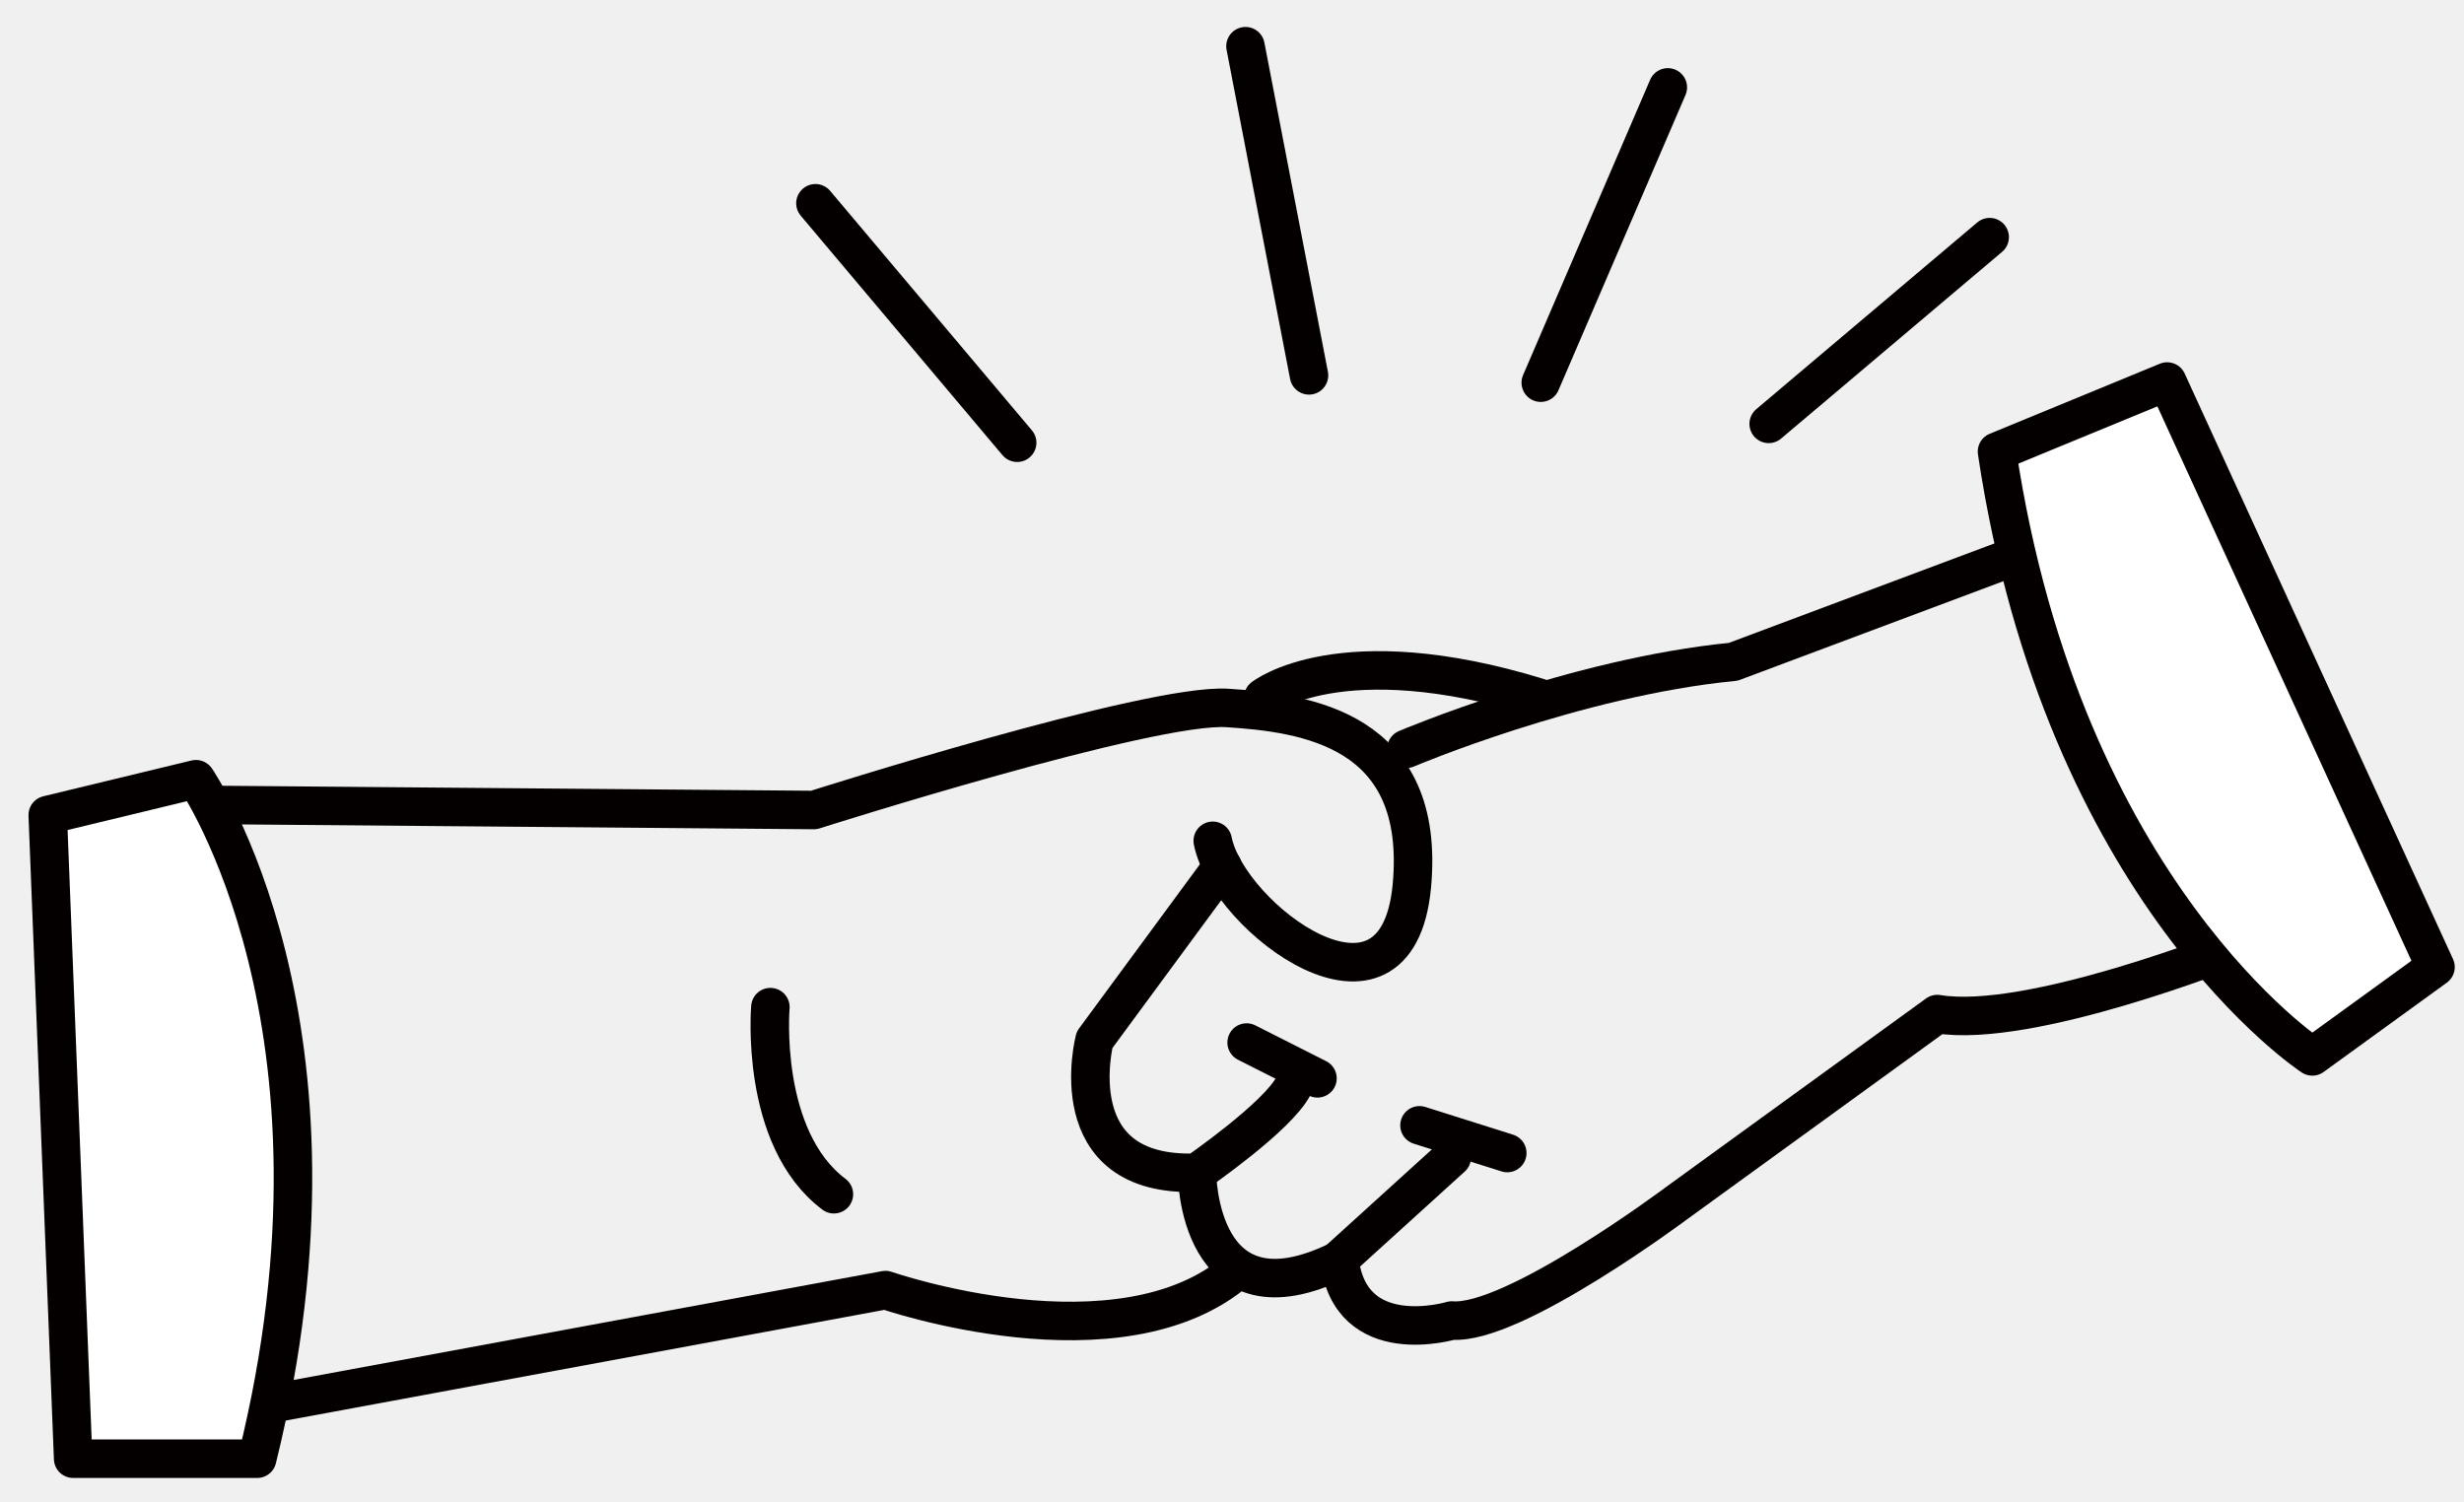
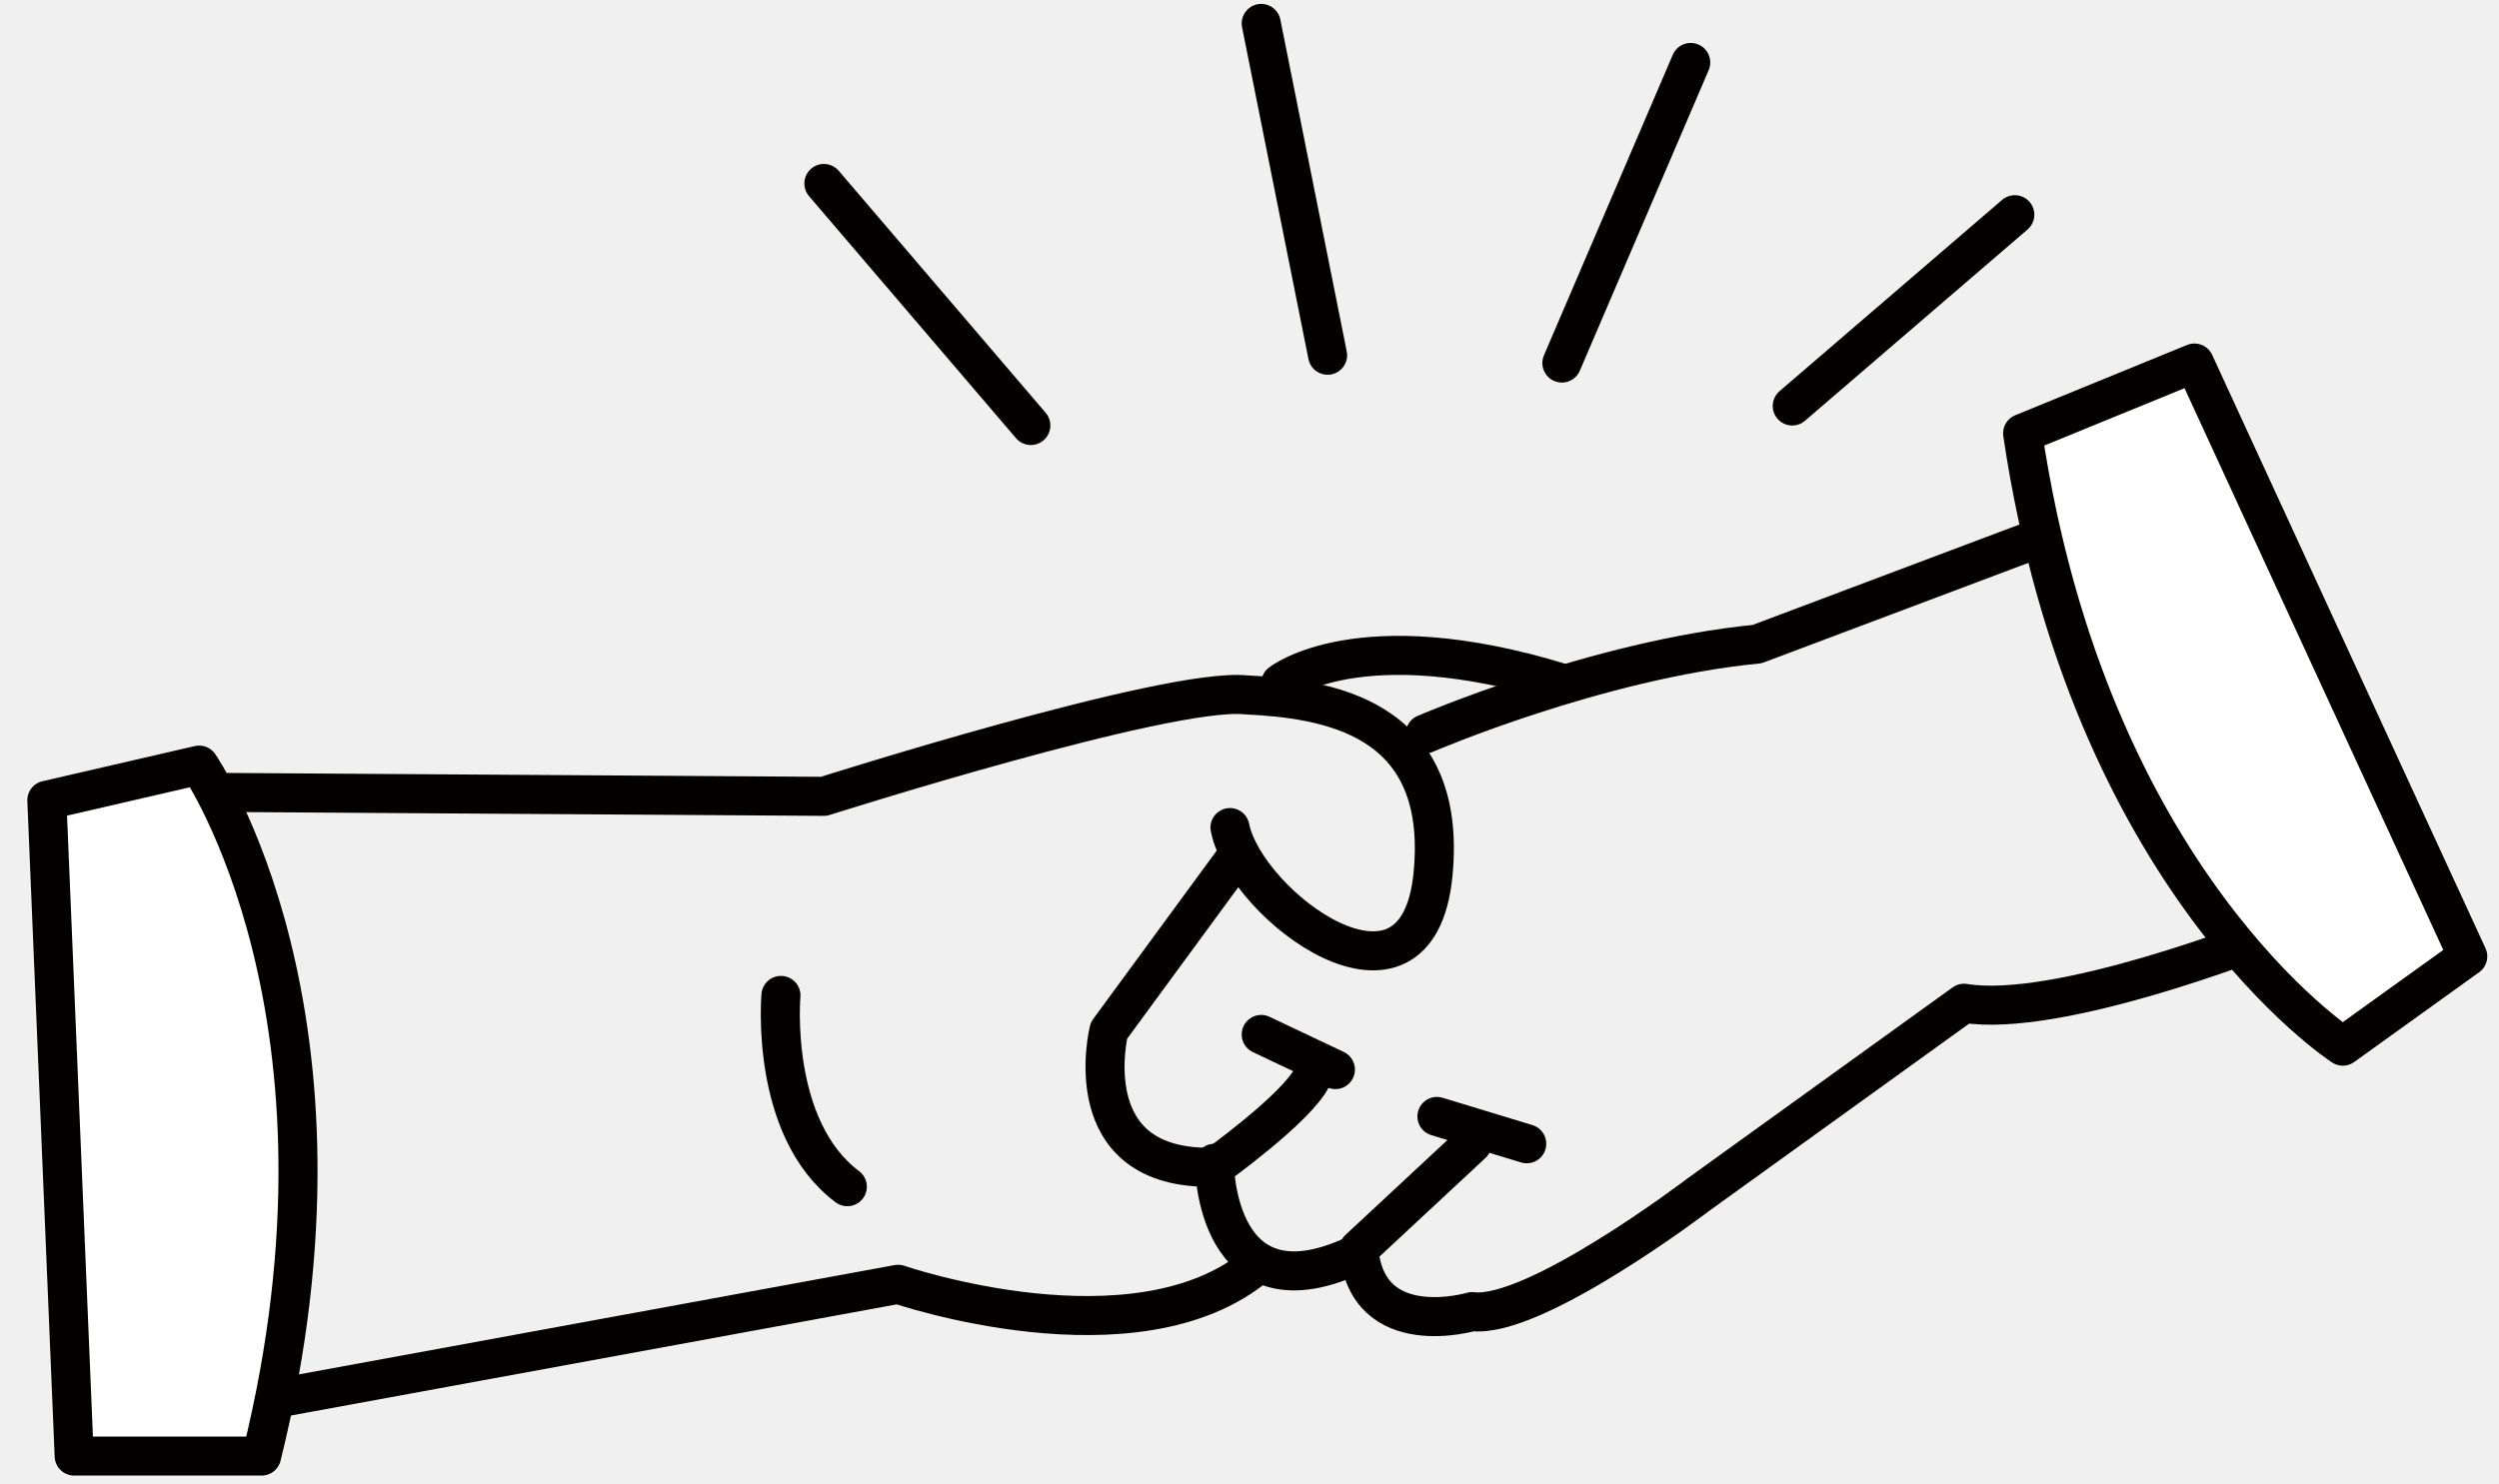
- <svg xmlns="http://www.w3.org/2000/svg" width="64" height="39" viewBox="0 0 64 39" fill="none">
-   <path d="M1.24 21.17L5.09 20.24C5.09 20.24 9.47 26.61 6.68 37.89H1.9L1.24 21.17Z" fill="white" stroke="#040000" stroke-miterlimit="10" stroke-linecap="round" stroke-linejoin="round" />
-   <path d="M5.75 20.91L21.14 21.04C21.14 21.04 29.9 18.25 31.89 18.39C33.88 18.52 37.06 18.92 36.67 23.03C36.27 27.14 31.89 23.83 31.5 21.84" stroke="#040000" stroke-miterlimit="10" stroke-linecap="round" stroke-linejoin="round" />
-   <path d="M32.81 18.12C32.81 18.12 34.8 16.53 39.97 18.12" stroke="#040000" stroke-miterlimit="10" stroke-linecap="round" stroke-linejoin="round" />
-   <path d="M7.21 36.43L23 33.51C23 33.51 29.1 35.63 32.15 32.98" stroke="#040000" stroke-miterlimit="10" stroke-linecap="round" stroke-linejoin="round" />
-   <path d="M31.75 22.5L28.43 27.01C28.43 27.01 27.5 30.59 31.08 30.46C31.08 30.46 33.2 29 33.6 28.2" stroke="#040000" stroke-miterlimit="10" stroke-linecap="round" stroke-linejoin="round" />
-   <path d="M36.53 19.45C36.53 19.45 40.91 17.59 45.02 17.19L53.51 14.01L58.02 24.62C58.02 24.62 52.71 26.74 50.32 26.34L43.55 31.25C43.55 31.25 39.3 34.43 37.71 34.3C37.71 34.3 35.06 35.1 34.79 32.71L37.71 30.06" stroke="#040000" stroke-miterlimit="10" stroke-linecap="round" stroke-linejoin="round" />
-   <path d="M31.09 30.46C31.09 30.46 31.09 34.57 34.81 32.72" stroke="#040000" stroke-miterlimit="10" stroke-linecap="round" stroke-linejoin="round" />
-   <path d="M36.87 29.23L39.15 29.95" stroke="#040000" stroke-miterlimit="10" stroke-linecap="round" stroke-linejoin="round" />
-   <path d="M20.01 26.16C20.01 26.16 19.72 29.56 21.66 31.02" stroke="#040000" stroke-miterlimit="10" stroke-linecap="round" stroke-linejoin="round" />
-   <path d="M21.18 5.28L26.42 11.5" stroke="#040000" stroke-miterlimit="10" stroke-linecap="round" stroke-linejoin="round" />
-   <path d="M32.35 1.2L34 9.75" stroke="#040000" stroke-miterlimit="10" stroke-linecap="round" stroke-linejoin="round" />
-   <path d="M43.32 2.27L40.02 9.94" stroke="#040000" stroke-miterlimit="10" stroke-linecap="round" stroke-linejoin="round" />
-   <path d="M45.94 11.01L51.68 6.16" stroke="#040000" stroke-miterlimit="10" stroke-linecap="round" stroke-linejoin="round" />
-   <path d="M63.26 25.12L60.06 27.44C60.06 27.44 53.59 23.22 51.87 11.73L56.29 9.91L63.26 25.12Z" fill="white" stroke="#040000" stroke-miterlimit="10" stroke-linecap="round" stroke-linejoin="round" />
-   <path d="M32.38 27.08L34.22 28.01" stroke="#040000" stroke-miterlimit="10" stroke-linecap="round" stroke-linejoin="round" />
+ <svg xmlns="http://www.w3.org/2000/svg" width="64" height="38" viewBox="0 0 64 38" fill="none">
+   <path d="M1.2 20.5L5.1 19.6C5.1 19.6 9.5 26 6.7 37.3H1.9L1.2 20.5Z" fill="white" stroke="#040000" stroke-miterlimit="10" stroke-linecap="round" stroke-linejoin="round" />
+   <path d="M5.7 20.3L21.1 20.4C21.1 20.4 29.9 17.6 31.9 17.8C33.9 17.9 37.1 18.3 36.7 22.4C36.3 26.5 31.9 23.2 31.5 21.2" stroke="#040000" stroke-miterlimit="10" stroke-linecap="round" stroke-linejoin="round" />
+   <path d="M32.8 17.5C32.8 17.5 34.8 15.9 40 17.5" stroke="#040000" stroke-miterlimit="10" stroke-linecap="round" stroke-linejoin="round" />
+   <path d="M7.2 35.8L23 32.9C23 32.9 29.1 35 32.2 32.4" stroke="#040000" stroke-miterlimit="10" stroke-linecap="round" stroke-linejoin="round" />
+   <path d="M31.7 21.9L28.4 26.4C28.4 26.4 27.5 30 31.1 29.9C31.1 29.9 33.2 28.4 33.6 27.6" stroke="#040000" stroke-miterlimit="10" stroke-linecap="round" stroke-linejoin="round" />
+   <path d="M36.5 18.8C36.5 18.8 40.9 16.9 45 16.5L53.5 13.3L58 24C58 24 52.7 26.1 50.3 25.7L43.5 30.6C43.5 30.6 39.3 33.8 37.7 33.6C37.7 33.6 35 34.4 34.8 32L37.7 29.3" stroke="#040000" stroke-miterlimit="10" stroke-linecap="round" stroke-linejoin="round" />
+   <path d="M31.1 29.8C31.1 29.8 31.1 33.9 34.8 32.1" stroke="#040000" stroke-miterlimit="10" stroke-linecap="round" stroke-linejoin="round" />
+   <path d="M36.8 28.6L39.1 29.3" stroke="#040000" stroke-miterlimit="10" stroke-linecap="round" stroke-linejoin="round" />
+   <path d="M20 25.5C20 25.5 19.7 28.9 21.7 30.4" stroke="#040000" stroke-miterlimit="10" stroke-linecap="round" stroke-linejoin="round" />
+   <path d="M21.1 4.7L26.4 10.9" stroke="#040000" stroke-miterlimit="10" stroke-linecap="round" stroke-linejoin="round" />
+   <path d="M32.3 0.6L34 9.1" stroke="#040000" stroke-miterlimit="10" stroke-linecap="round" stroke-linejoin="round" />
+   <path d="M43.3 1.6L40 9.3" stroke="#040000" stroke-miterlimit="10" stroke-linecap="round" stroke-linejoin="round" />
+   <path d="M45.9 10.4L51.6 5.5" stroke="#040000" stroke-miterlimit="10" stroke-linecap="round" stroke-linejoin="round" />
+   <path d="M63.2 24.5L60 26.8C60 26.8 53.5 22.6 51.8 11.1L56.2 9.3L63.2 24.5Z" fill="white" stroke="#040000" stroke-miterlimit="10" stroke-linecap="round" stroke-linejoin="round" />
+   <path d="M32.3 26.5L34.2 27.4" stroke="#040000" stroke-miterlimit="10" stroke-linecap="round" stroke-linejoin="round" />
</svg>
